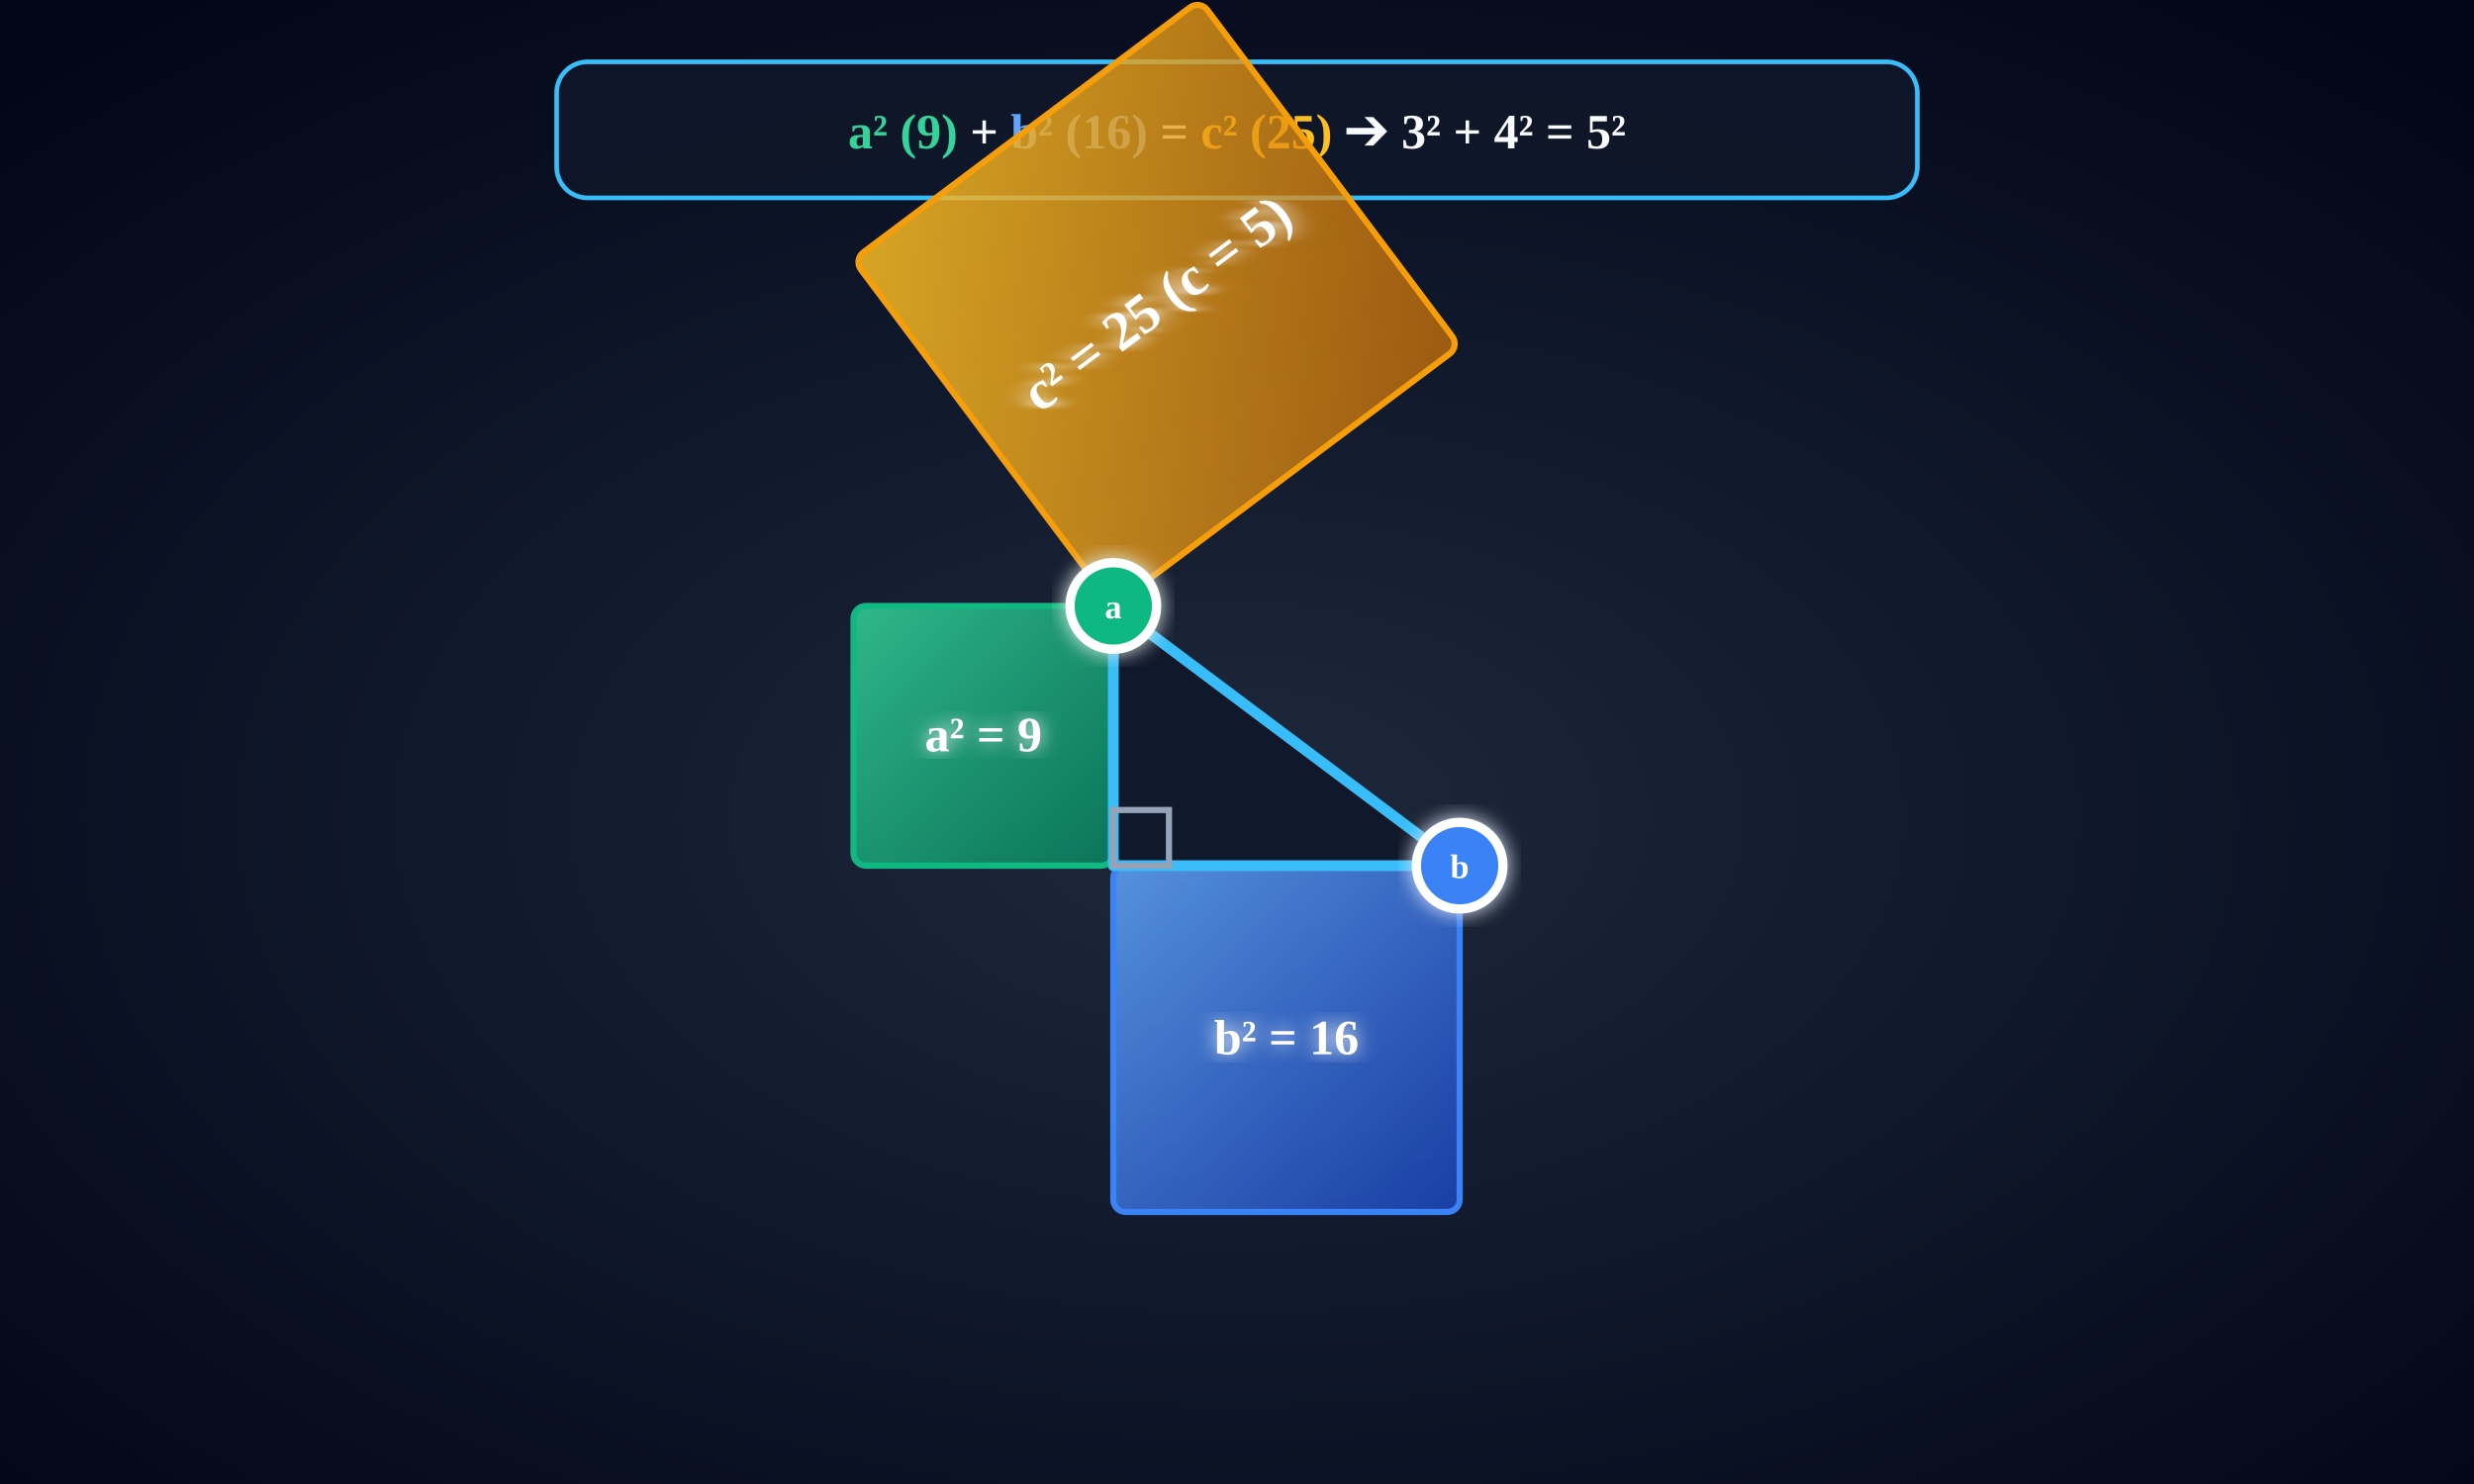
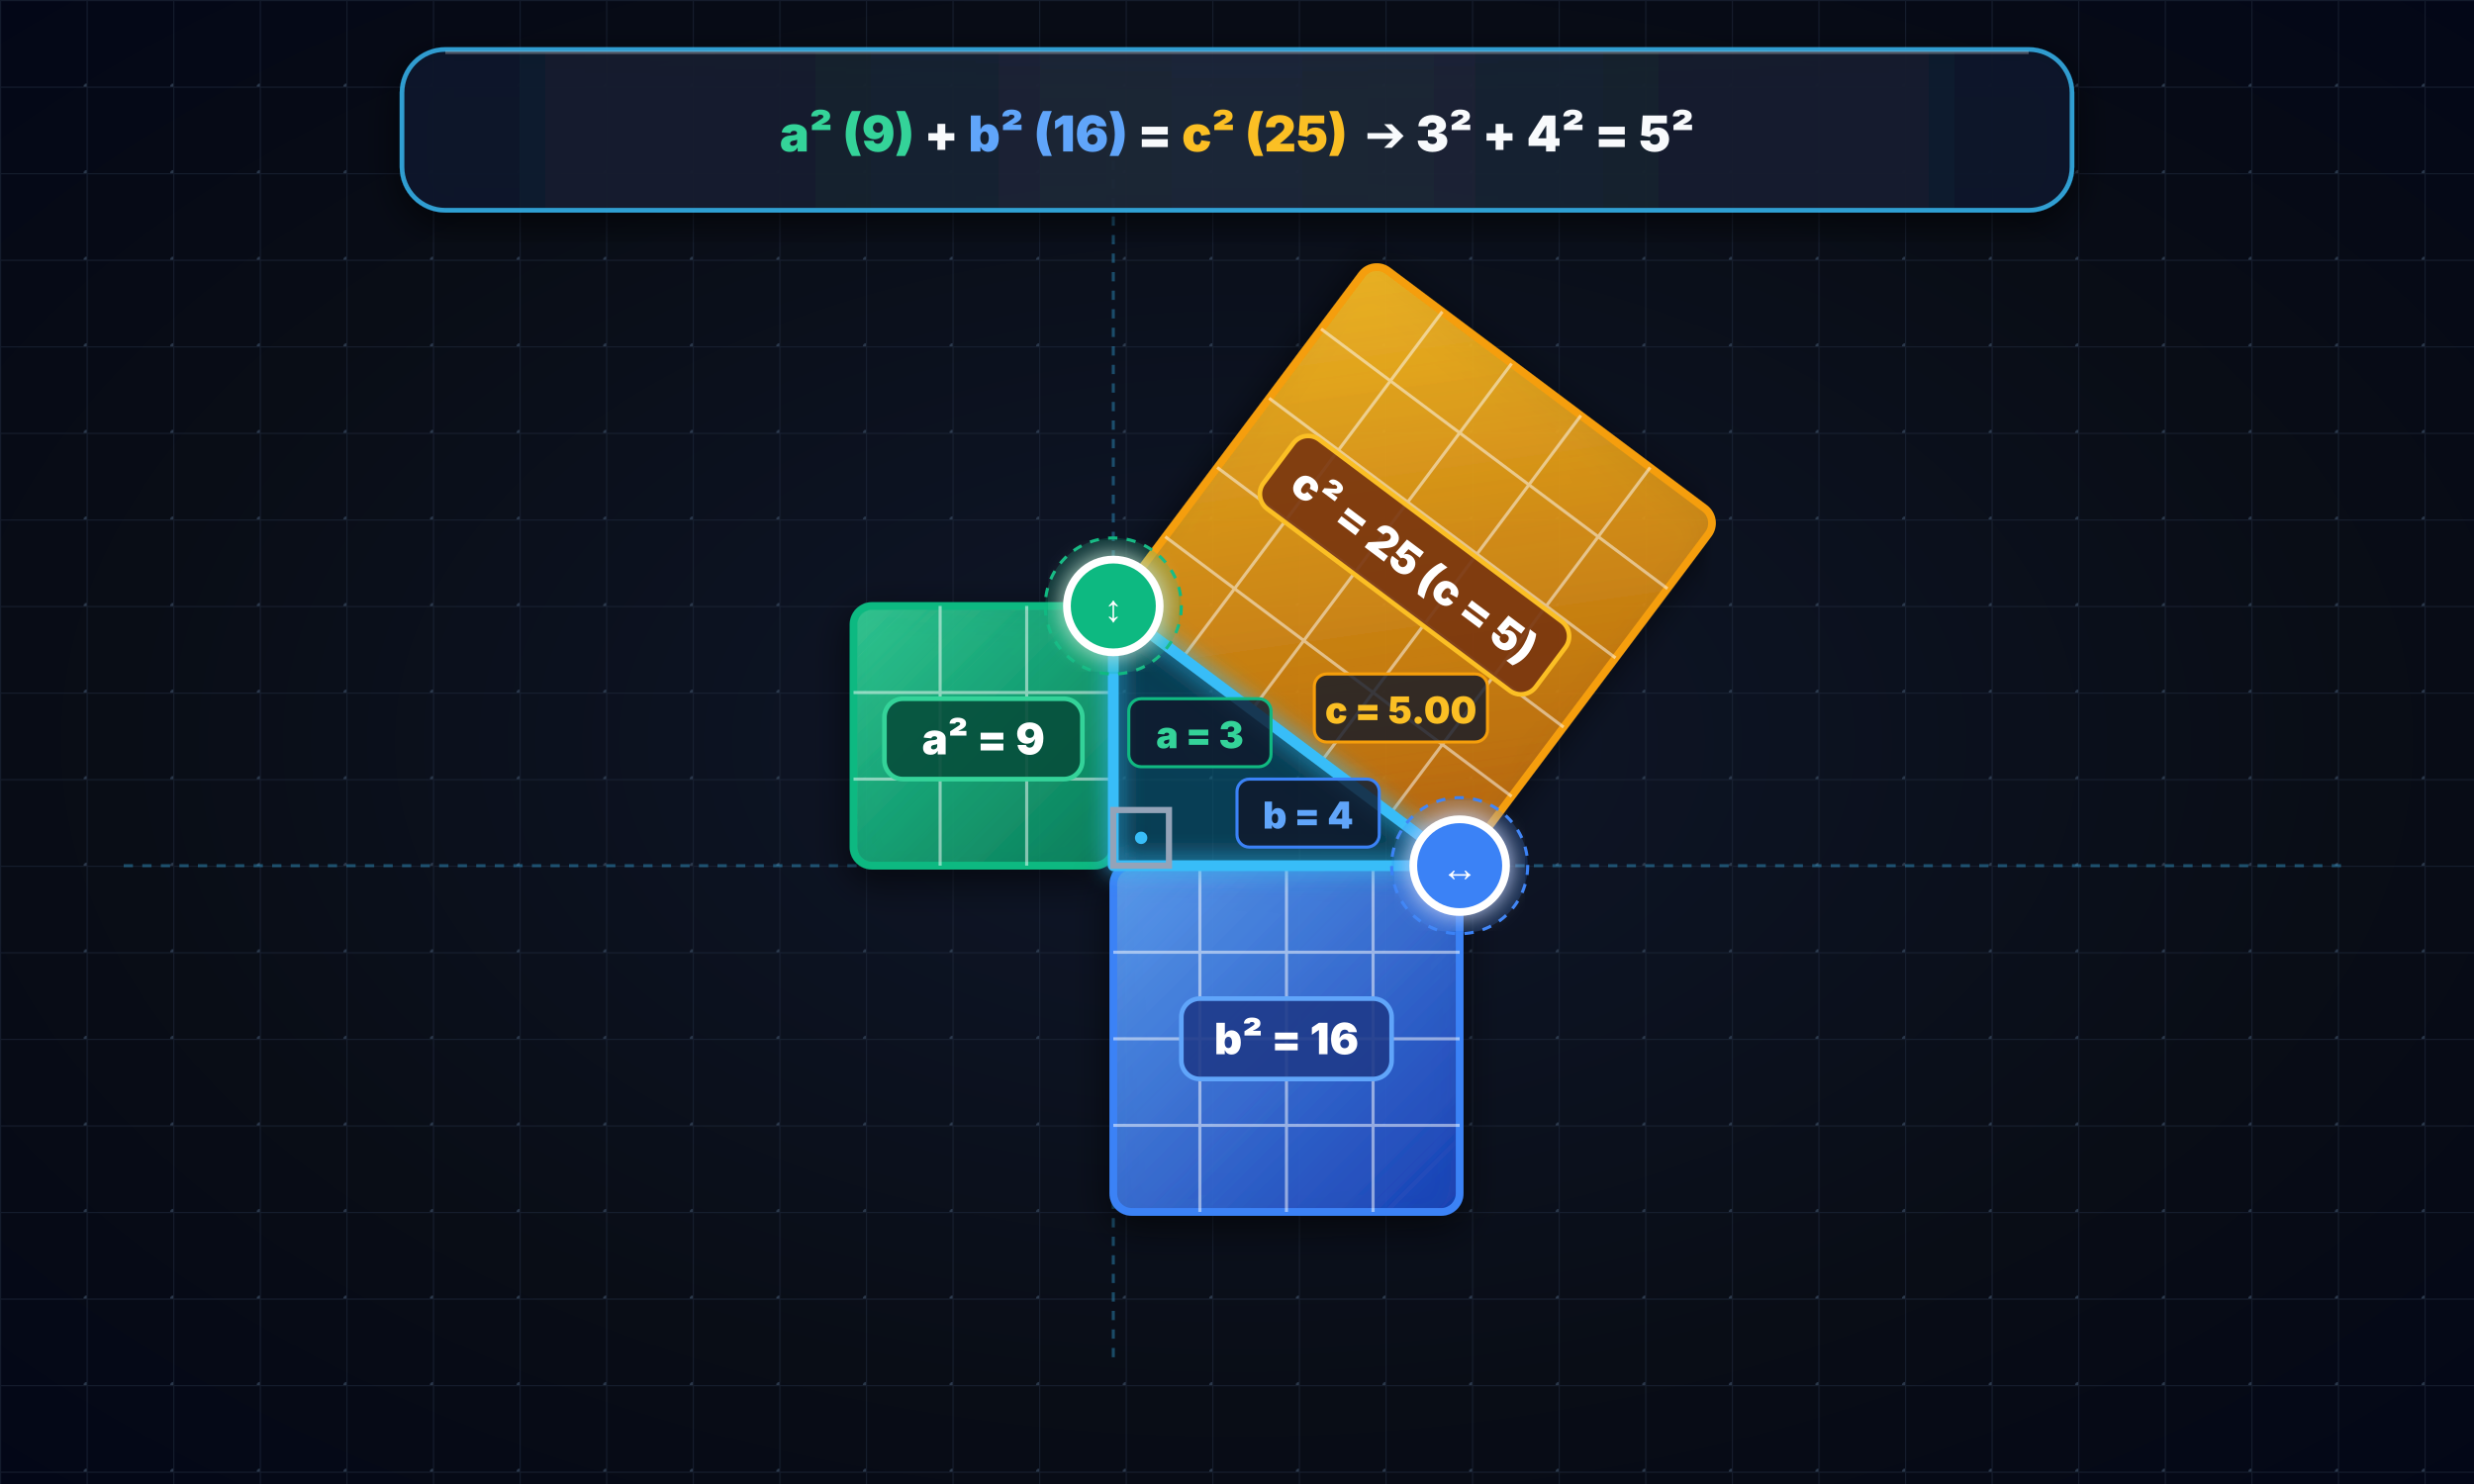
- <svg xmlns="http://www.w3.org/2000/svg" viewBox="0 0 800 480">
+ <svg xmlns="http://www.w3.org/2000/svg" viewBox="0 0 800 480" width="100%" height="100%">
  <defs>
-     <radialGradient id="pyth-bg-glow" cx="50%" cy="55%" r="70%">
-       <stop offset="0%" stop-color="#1e293b" />
-       <stop offset="50%" stop-color="#0f172a" />
+     <radialGradient id="pyth-bg-glow" cx="50%" cy="50%" r="75%">
+       <stop offset="0%" stop-color="#0f172a" />
+       <stop offset="60%" stop-color="#090d16" />
      <stop offset="100%" stop-color="#020617" />
    </radialGradient>
-     <linearGradient id="pyth-grad-a" x1="0" y1="0" x2="1" y2="1">
-       <stop offset="0%" stop-color="#34d399" stop-opacity="0.85" />
-       <stop offset="100%" stop-color="#059669" stop-opacity="0.7" />
-     </linearGradient>
-     <linearGradient id="pyth-grad-b" x1="0" y1="0" x2="1" y2="1">
-       <stop offset="0%" stop-color="#60a5fa" stop-opacity="0.85" />
-       <stop offset="100%" stop-color="#1d4ed8" stop-opacity="0.7" />
-     </linearGradient>
-     <linearGradient id="pyth-grad-c" x1="0" y1="0" x2="1" y2="1">
-       <stop offset="0%" stop-color="#fbbf24" stop-opacity="0.85" />
-       <stop offset="100%" stop-color="#d97706" stop-opacity="0.7" />
-     </linearGradient>
+     <pattern id="pyth-blueprint-grid" width="28" height="28" patternUnits="userSpaceOnUse">
+       <path d="M 28 0 L 0 0 0 28" fill="none" stroke="#1e293b" stroke-width="0.75" stroke-opacity="0.6" />
+       <circle cx="28" cy="28" r="1" fill="#334155" fill-opacity="0.8" />
+     </pattern>
    <filter id="pyth-glow" x="-20%" y="-20%" width="140%" height="140%">
-       <feGaussianBlur stdDeviation="3" result="blur" />
+       <feGaussianBlur stdDeviation="3.5" result="blur" />
      <feMerge>
        <feMergeNode in="blur" />
        <feMergeNode in="SourceGraphic" />
      </feMerge>
    </filter>
+     <filter id="pyth-shadow" x="-20%" y="-20%" width="140%" height="140%">
+       <feDropShadow dx="0" dy="4" stdDeviation="6" flood-color="#000000" flood-opacity="0.65" />
+     </filter>
+     <linearGradient id="pyth-grad-a" x1="0" y1="0" x2="1" y2="1">
+       <stop offset="0%" stop-color="#34d399" stop-opacity="0.9" />
+       <stop offset="100%" stop-color="#059669" stop-opacity="0.75" />
+     </linearGradient>
+     <linearGradient id="pyth-grad-b" x1="0" y1="0" x2="1" y2="1">
+       <stop offset="0%" stop-color="#60a5fa" stop-opacity="0.9" />
+       <stop offset="100%" stop-color="#1d4ed8" stop-opacity="0.75" />
+     </linearGradient>
+     <linearGradient id="pyth-grad-c" x1="0" y1="0" x2="1" y2="1">
+       <stop offset="0%" stop-color="#fbbf24" stop-opacity="0.9" />
+       <stop offset="100%" stop-color="#d97706" stop-opacity="0.75" />
+     </linearGradient>
+     <linearGradient id="pyth-hud-glass" x1="0" y1="0" x2="1" y2="0">
+       <stop offset="0%" stop-color="#0f172a" stop-opacity="0.95" />
+       <stop offset="50%" stop-color="#1e293b" stop-opacity="0.90" />
+       <stop offset="100%" stop-color="#0f172a" stop-opacity="0.95" />
+     </linearGradient>
  </defs>
  <rect width="800" height="480" fill="url(#pyth-bg-glow)" />
-   <g transform="translate(180, 20)">
-     <rect width="440" height="44" rx="10" fill="#0f172a" fill-opacity="0.9" stroke="#38bdf8" stroke-width="1.5" />
-     <text x="220" y="28" fill="#f8fafc" font-size="16" font-weight="800" text-anchor="middle">
+   <rect width="800" height="480" fill="url(#pyth-blueprint-grid)" />
+   <g opacity="0.35">
+     <line x1="40" y1="280" x2="760" y2="280" stroke="#38bdf8" stroke-width="1" stroke-dasharray="3 3" />
+     <line x1="360" y1="40" x2="360" y2="440" stroke="#38bdf8" stroke-width="1" stroke-dasharray="3 3" />
+   </g>
+   <g id="pyth-hud-banner" transform="translate(130, 16)">
+     <rect width="540" height="52" rx="14" fill="url(#pyth-hud-glass)" stroke="#38bdf8" stroke-width="1.5" stroke-opacity="0.8" filter="url(#pyth-shadow)" />
+     <path d="M 14 1 L 526 1" stroke="#ffffff" stroke-width="1" stroke-opacity="0.25" />
+     <text x="270" y="33" fill="#f8fafc" font-size="16" font-weight="900" text-anchor="middle" font-family="system-ui, -apple-system, sans-serif" text-rendering="geometricPrecision">
      <tspan fill="#34d399">a² (9)</tspan> + <tspan fill="#60a5fa">b² (16)</tspan> = <tspan fill="#fbbf24">c² (25)</tspan> ➔ 3² + 4² = 5²
    </text>
  </g>
  <g id="pyth-group-a">
-     <rect id="pyth-rect-a" x="276" y="196" width="84" height="84" fill="url(#pyth-grad-a)" stroke="#10b981" stroke-width="2" rx="4" data-draggable="pyth-handle-a" style="cursor:ns-resize;" />
-     <g id="pyth-grid-a" opacity="0.4" stroke="#ffffff" stroke-width="0.8" pointer-events="none" />
-     <text id="pyth-txt-a" x="318" y="243" fill="#ffffff" font-size="16" font-weight="800" text-anchor="middle" opacity="1" filter="url(#pyth-glow)" pointer-events="none">a² = 9</text>
+     <rect id="pyth-rect-a" x="276" y="196" width="84" height="84" rx="6" fill="url(#pyth-grad-a)" stroke="#10b981" stroke-width="2.5" filter="url(#pyth-shadow)" data-draggable="pyth-handle-a" style="cursor:ns-resize;" />
+     <g id="pyth-grid-a" opacity="0.5" stroke="#ffffff" stroke-width="1" pointer-events="none">
+       <line x1="304" y1="196" x2="304" y2="280" />
+       <line x1="332" y1="196" x2="332" y2="280" />
+       <line x1="276" y1="224" x2="360" y2="224" />
+       <line x1="276" y1="252" x2="360" y2="252" />
+     </g>
+     <rect id="pyth-badge-a" x="286" y="226" width="64" height="26" rx="6" fill="#064e3b" fill-opacity="0.9" stroke="#34d399" stroke-width="1.5" pointer-events="none" />
+     <text id="pyth-txt-a" x="318" y="244" fill="#ffffff" font-size="14" font-weight="900" text-anchor="middle" font-family="system-ui, -apple-system, sans-serif" text-rendering="geometricPrecision" pointer-events="none">a² = 9</text>
  </g>
  <g id="pyth-group-b">
-     <rect id="pyth-rect-b" x="360" y="280" width="112" height="112" fill="url(#pyth-grad-b)" stroke="#3b82f6" stroke-width="2" rx="4" data-draggable="pyth-handle-b" style="cursor:ew-resize;" />
-     <g id="pyth-grid-b" opacity="0.4" stroke="#ffffff" stroke-width="0.8" pointer-events="none" />
-     <text id="pyth-txt-b" x="416" y="341" fill="#ffffff" font-size="16" font-weight="800" text-anchor="middle" opacity="1" filter="url(#pyth-glow)" pointer-events="none">b² = 16</text>
+     <rect id="pyth-rect-b" x="360" y="280" width="112" height="112" rx="6" fill="url(#pyth-grad-b)" stroke="#3b82f6" stroke-width="2.5" filter="url(#pyth-shadow)" data-draggable="pyth-handle-b" style="cursor:ew-resize;" />
+     <g id="pyth-grid-b" opacity="0.5" stroke="#ffffff" stroke-width="1" pointer-events="none">
+       <line x1="388" y1="280" x2="388" y2="392" />
+       <line x1="416" y1="280" x2="416" y2="392" />
+       <line x1="444" y1="280" x2="444" y2="392" />
+       <line x1="360" y1="308" x2="472" y2="308" />
+       <line x1="360" y1="336" x2="472" y2="336" />
+       <line x1="360" y1="364" x2="472" y2="364" />
+     </g>
+     <rect id="pyth-badge-b" x="382" y="323" width="68" height="26" rx="6" fill="#1e3a8a" fill-opacity="0.9" stroke="#60a5fa" stroke-width="1.5" pointer-events="none" />
+     <text id="pyth-txt-b" x="416" y="341" fill="#ffffff" font-size="14" font-weight="900" text-anchor="middle" font-family="system-ui, -apple-system, sans-serif" text-rendering="geometricPrecision" pointer-events="none">b² = 16</text>
  </g>
-   <g id="pyth-group-c">
-     <g id="pyth-rot-c" transform="translate(360, 196) rotate(-36.87)">
-       <rect id="pyth-rect-c" x="0" y="-140" width="140" height="140" fill="url(#pyth-grad-c)" stroke="#f59e0b" stroke-width="2" rx="4" />
-       <g id="pyth-grid-c" opacity="0.4" stroke="#ffffff" stroke-width="0.8" pointer-events="none" />
-       <text id="pyth-txt-c" x="70" y="-64" fill="#ffffff" font-size="18" font-weight="900" text-anchor="middle" filter="url(#pyth-glow)" pointer-events="none">c² = 25 (c = 5)</text>
+   <g id="pyth-group-c" transform="translate(360, 196) rotate(36.87)">
+     <g id="pyth-rot-c">
+       <rect id="pyth-rect-c" x="0" y="-140" width="140" height="140" rx="6" fill="url(#pyth-grad-c)" stroke="#f59e0b" stroke-width="2.5" filter="url(#pyth-shadow)" />
+       <g id="pyth-grid-c" opacity="0.5" stroke="#ffffff" stroke-width="1" pointer-events="none">
+         <line x1="28" y1="-140" x2="28" y2="0" />
+         <line x1="56" y1="-140" x2="56" y2="0" />
+         <line x1="84" y1="-140" x2="84" y2="0" />
+         <line x1="112" y1="-140" x2="112" y2="0" />
+         <line x1="0" y1="-112" x2="140" y2="-112" />
+         <line x1="0" y1="-84" x2="140" y2="-84" />
+         <line x1="0" y1="-56" x2="140" y2="-56" />
+         <line x1="0" y1="-28" x2="140" y2="-28" />
+       </g>
+       <rect id="pyth-badge-c" x="15" y="-83" width="110" height="28" rx="6" fill="#78350f" fill-opacity="0.9" stroke="#fbbf24" stroke-width="1.5" pointer-events="none" />
+       <text id="pyth-txt-c" x="70" y="-64" fill="#ffffff" font-size="14" font-weight="900" text-anchor="middle" font-family="system-ui, -apple-system, sans-serif" text-rendering="geometricPrecision" pointer-events="none">c² = 25 (c = 5)</text>
    </g>
  </g>
-   <polygon id="pyth-triangle" points="360,280 472,280 360,196" fill="#0f172a" fill-opacity="0.85" stroke="#38bdf8" stroke-width="3.5" stroke-linejoin="round" />
-   <rect id="pyth-right-angle" x="360" y="262" width="18" height="18" fill="none" stroke="#94a3b8" stroke-width="2" />
+   <polygon id="pyth-triangle" points="360,280 472,280 360,196" fill="#0e7490" fill-opacity="0.25" stroke="#38bdf8" stroke-width="3.5" stroke-linejoin="round" filter="url(#pyth-glow)" />
+   <g id="pyth-right-angle-group">
+     <rect id="pyth-right-angle" x="360" y="262" width="18" height="18" fill="none" stroke="#94a3b8" stroke-width="2" />
+     <circle cx="369" cy="271" r="2" fill="#38bdf8" />
+   </g>
+   <g id="pyth-labels-group" pointer-events="none" font-family="system-ui, -apple-system, sans-serif">
+     <rect x="365" y="226" width="46" height="22" rx="4" fill="#0f172a" fill-opacity="0.8" stroke="#10b981" stroke-width="1" />
+     <text id="pyth-label-a" x="388" y="242" fill="#34d399" font-size="12" font-weight="900" text-anchor="middle">a = 3</text>
+     <rect x="400" y="252" width="46" height="22" rx="4" fill="#0f172a" fill-opacity="0.8" stroke="#3b82f6" stroke-width="1" />
+     <text id="pyth-label-b" x="423" y="268" fill="#60a5fa" font-size="12" font-weight="900" text-anchor="middle">b = 4</text>
+     <rect x="425" y="218" width="56" height="22" rx="4" fill="#0f172a" fill-opacity="0.8" stroke="#f59e0b" stroke-width="1" />
+     <text id="pyth-label-c" x="453" y="234" fill="#fbbf24" font-size="12" font-weight="900" text-anchor="middle">c = 5.00</text>
+   </g>
  <g id="pyth-handle-a" transform="translate(360, 196)" data-draggable="pyth-handle-a" style="cursor:ns-resize;">
-     <circle cx="0" cy="0" r="14" fill="#10b981" stroke="#ffffff" stroke-width="3" filter="url(#pyth-glow)" />
-     <text x="0" y="4" fill="#ffffff" font-size="11" font-weight="900" text-anchor="middle" pointer-events="none">a</text>
+     <circle cx="0" cy="0" r="22" fill="#10b981" fill-opacity="0.2" stroke="#10b981" stroke-width="1" stroke-dasharray="3 3" />
+     <circle cx="0" cy="0" r="15" fill="#10b981" stroke="#ffffff" stroke-width="2.5" filter="url(#pyth-glow)" />
+     <text x="0" y="5" fill="#ffffff" font-size="12" font-weight="900" text-anchor="middle" pointer-events="none">↕</text>
  </g>
  <g id="pyth-handle-b" transform="translate(472, 280)" data-draggable="pyth-handle-b" style="cursor:ew-resize;">
-     <circle cx="0" cy="0" r="14" fill="#3b82f6" stroke="#ffffff" stroke-width="3" filter="url(#pyth-glow)" />
-     <text x="0" y="4" fill="#ffffff" font-size="11" font-weight="900" text-anchor="middle" pointer-events="none">b</text>
+     <circle cx="0" cy="0" r="22" fill="#3b82f6" fill-opacity="0.2" stroke="#3b82f6" stroke-width="1" stroke-dasharray="3 3" />
+     <circle cx="0" cy="0" r="15" fill="#3b82f6" stroke="#ffffff" stroke-width="2.5" filter="url(#pyth-glow)" />
+     <text x="0" y="5" fill="#ffffff" font-size="12" font-weight="900" text-anchor="middle" pointer-events="none">↔</text>
  </g>
</svg>
